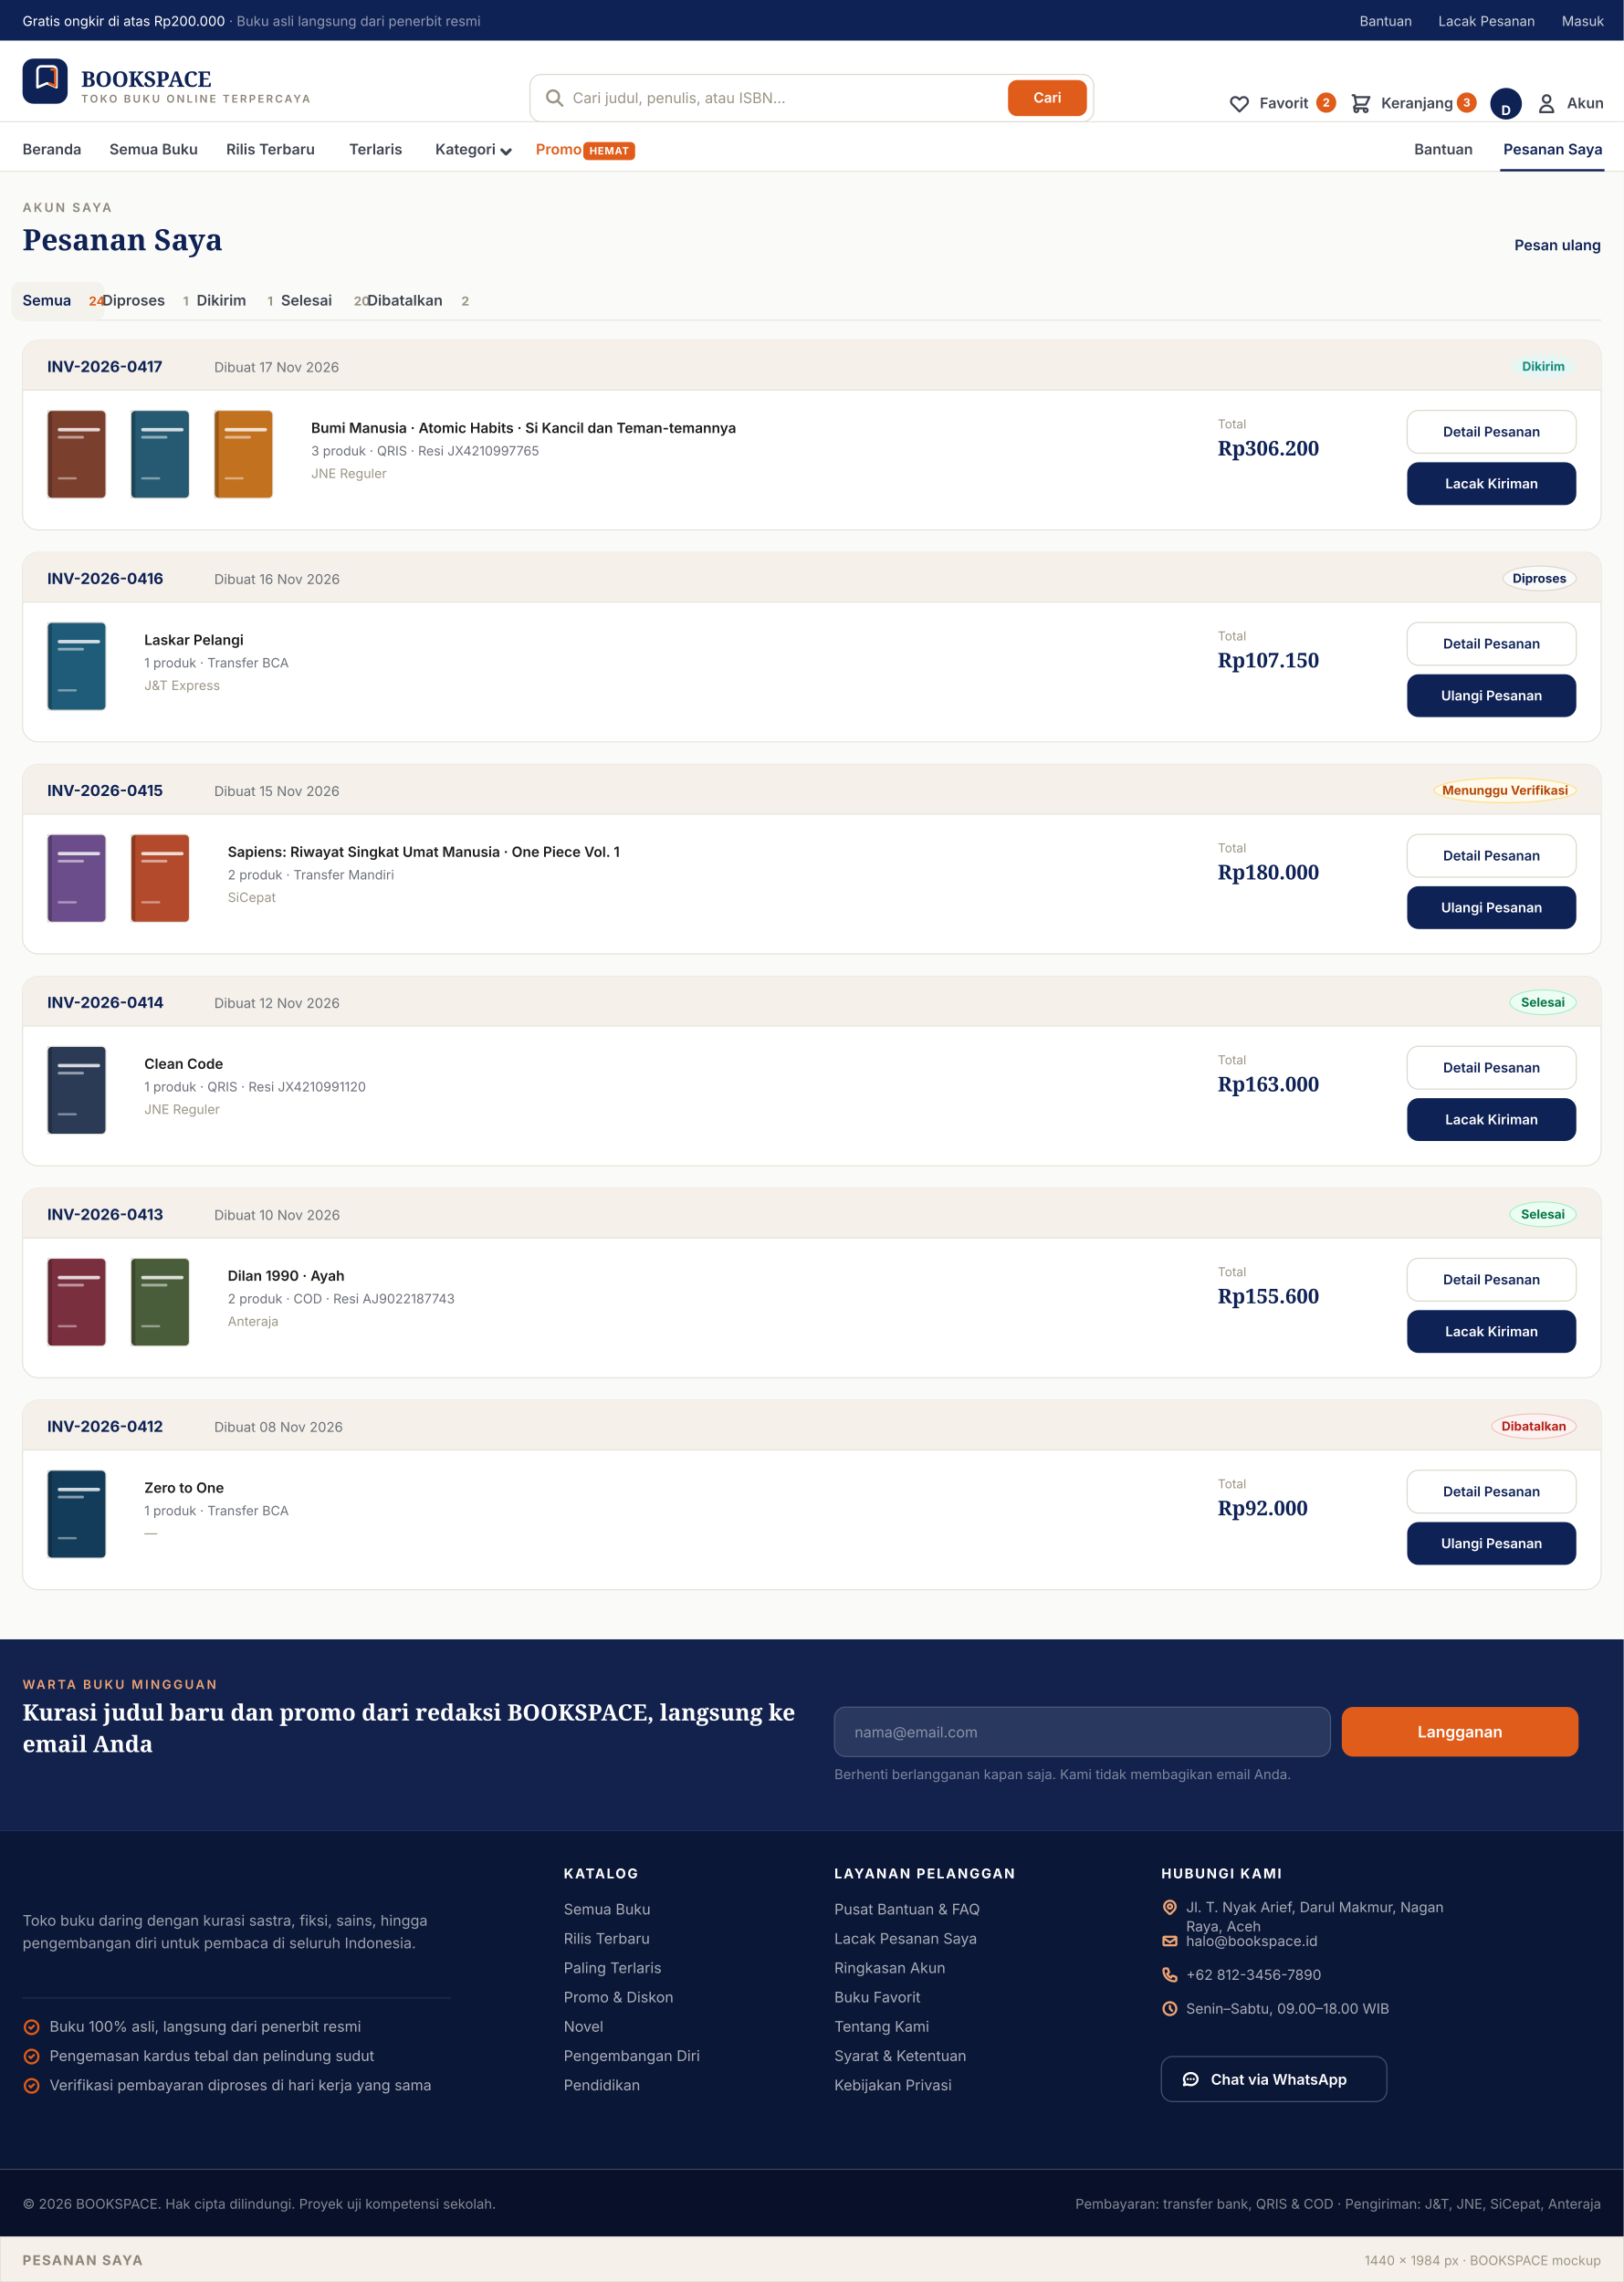
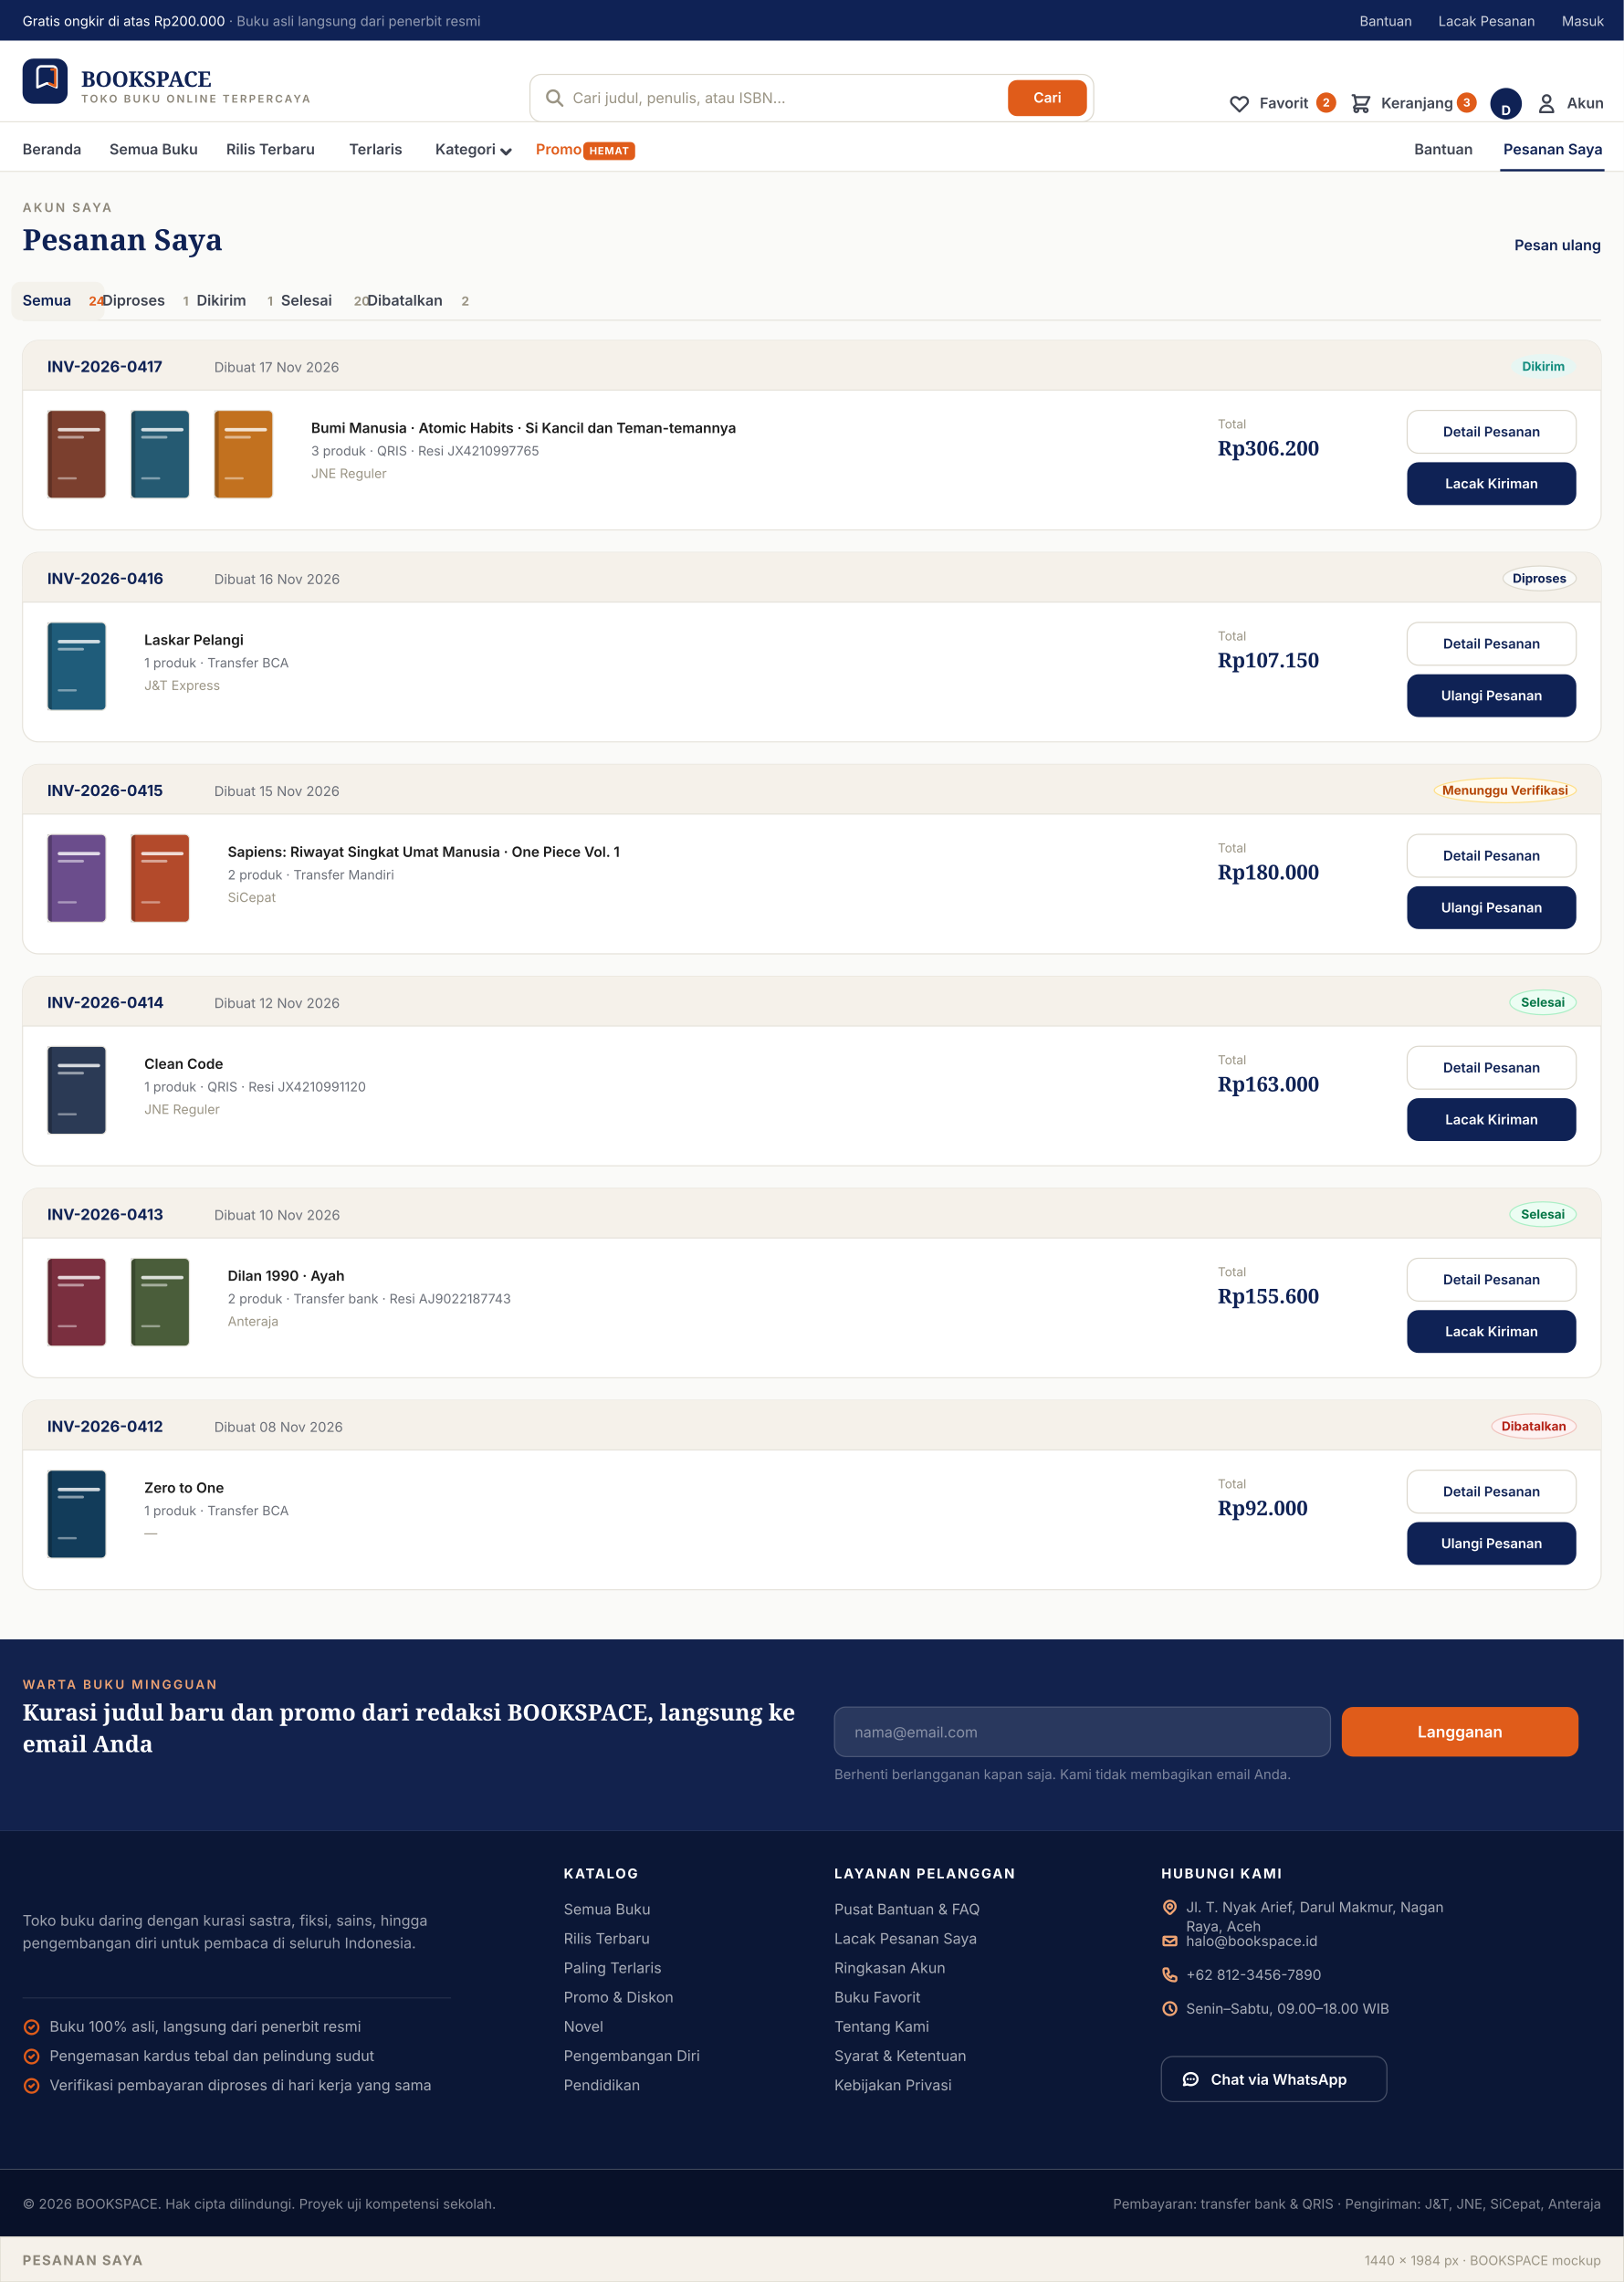
<svg xmlns="http://www.w3.org/2000/svg" id="09 Pesanan Saya" width="1440" height="2024" viewBox="0 0 1440 2024">
  <rect x="0" y="0" width="1440" height="1984" rx="0" fill="#fafaf8" />
  <g>
    <rect x="0" y="0" width="1440" height="152" rx="0" fill="#ffffff" />
    <rect x="0" y="0" width="1440" height="36" rx="0" fill="#0f2255" />
    <text x="20" y="23" font-family="Inter, Helvetica, Arial, sans-serif" font-size="12" font-weight="400" text-anchor="start" fill="#ffffff">Gratis ongkir di atas Rp200.000</text>
    <text x="203.08" y="23" font-family="Inter, Helvetica, Arial, sans-serif" font-size="12" font-weight="400" text-anchor="start" fill="rgba(255,255,255,.55)">· Buku asli langsung dari penerbit resmi</text>
    <text x="1385.2" y="23" font-family="Inter, Helvetica, Arial, sans-serif" font-size="12" font-weight="400" text-anchor="start" fill="rgba(255,255,255,.8)">Masuk</text>
    <text x="1275.68" y="23" font-family="Inter, Helvetica, Arial, sans-serif" font-size="12" font-weight="400" text-anchor="start" fill="rgba(255,255,255,.8)">Lacak Pesanan</text>
    <text x="1205.88" y="23" font-family="Inter, Helvetica, Arial, sans-serif" font-size="12" font-weight="400" text-anchor="start" fill="rgba(255,255,255,.8)">Bantuan</text>
    <line x1="0" y1="108" x2="1440" y2="108" stroke="#e6e3db" stroke-width="1" />
    <rect x="20" y="52" width="40" height="40" rx="9.6" fill="#0f2255" />
    <path d="M6 5.5a3 3 0 013-3h9a3 3 0 013 3v13.5l-7.5-3.2L6 19V5.5z" fill="none" stroke="#ffffff" stroke-width="1.9" stroke-linecap="round" stroke-linejoin="round" transform="translate(26.4,56) scale(1.13)" />
    <path d="M17 5h3v13l-4.5-2" fill="none" stroke="#e05c1a" stroke-width="1.9" stroke-linecap="round" stroke-linejoin="round" transform="translate(26.4,56) scale(1.13)" />
    <text x="72" y="77" font-family="Lora, Georgia, serif" font-size="19" font-weight="700" letter-spacing="-0.3" text-anchor="start" fill="#0f2255">BOOKSPACE</text>
    <text x="72" y="91" font-family="Inter, Helvetica, Arial, sans-serif" font-size="9.5" font-weight="600" letter-spacing="1.7" text-anchor="start" fill="#8b8578">TOKO BUKU ONLINE TERPERCAYA</text>
    <rect x="470" y="66" width="500" height="42" rx="10" fill="#ffffff" stroke="#dcd8cd" stroke-width="1" />
    <g transform="translate(483,78) scale(0.75)">
      <path d="M21 21l-6-6m2-5a7 7 0 11-14 0 7 7 0 0114 0z" fill="none" stroke="#9a9484" stroke-width="2.67" stroke-linecap="round" stroke-linejoin="round" />
    </g>
    <text x="508" y="91.5" font-family="Inter, Helvetica, Arial, sans-serif" font-size="13" font-weight="400" text-anchor="start" fill="#9a9484">Cari judul, penulis, atau ISBN…</text>
    <rect x="894" y="71" width="70" height="32" rx="8" fill="#e05c1a" />
    <text x="929" y="91" font-family="Inter, Helvetica, Arial, sans-serif" font-size="12.5" font-weight="600" text-anchor="middle" fill="#ffffff">Cari</text>
    <g transform="translate(1361.73,82) scale(0.83)">
      <path d="M16 7a4 4 0 11-8 0 4 4 0 018 0zM12 14a7 7 0 00-7 7h14a7 7 0 00-7-7z" fill="none" stroke="#3f4451" stroke-width="2.28" stroke-linecap="round" stroke-linejoin="round" />
    </g>
    <text x="1389.73" y="96" font-family="Inter, Helvetica, Arial, sans-serif" font-size="13" font-weight="600" text-anchor="start" fill="#3f4451">Akun</text>
    <circle cx="1335.73" cy="92" r="14" fill="#0f2255" />
    <text x="1335.73" y="102.08" font-family="Inter, Helvetica, Arial, sans-serif" font-size="11.76" font-weight="700" text-anchor="middle" fill="#ffffff">D</text>
    <g transform="translate(1197.11,82) scale(0.83)">
      <path d="M3 3h2l.4 2M7 13h10l4-8H5.4M7 13L5.4 5M7 13l-2.293 2.293c-.63.63-.184 1.707.707 1.707H17m0 0a2 2 0 100 4 2 2 0 000-4zm-8 2a2 2 0 11-4 0 2 2 0 014 0z" fill="none" stroke="#3f4451" stroke-width="2.28" stroke-linecap="round" stroke-linejoin="round" />
    </g>
    <text x="1225.11" y="96" font-family="Inter, Helvetica, Arial, sans-serif" font-size="13" font-weight="600" text-anchor="start" fill="#3f4451">Keranjang</text>
    <rect x="1291.93" y="82" width="17.8" height="18" rx="9" fill="#e05c1a" />
    <text x="1300.83" y="94.5" font-family="Inter, Helvetica, Arial, sans-serif" font-size="10" font-weight="700" text-anchor="middle" fill="#ffffff">3</text>
    <g transform="translate(1089.32,82) scale(0.83)">
      <path d="M4.318 6.318a4.5 4.5 0 000 6.364L12 20.364l7.682-7.682a4.5 4.5 0 00-6.364-6.364L12 7.636l-1.318-1.318a4.5 4.5 0 00-6.364 0z" fill="none" stroke="#3f4451" stroke-width="2.28" stroke-linecap="round" stroke-linejoin="round" />
    </g>
    <text x="1117.32" y="96" font-family="Inter, Helvetica, Arial, sans-serif" font-size="13" font-weight="600" text-anchor="start" fill="#3f4451">Favorit</text>
    <rect x="1167.32" y="82" width="17.8" height="18" rx="9" fill="#e05c1a" />
    <text x="1176.22" y="94.5" font-family="Inter, Helvetica, Arial, sans-serif" font-size="10" font-weight="700" text-anchor="middle" fill="#ffffff">2</text>
    <line x1="0" y1="152" x2="1440" y2="152" stroke="#e6e3db" stroke-width="1" />
    <text x="20" y="137" font-family="Inter, Helvetica, Arial, sans-serif" font-size="13" font-weight="600" text-anchor="start" fill="#3f4451">Beranda</text>
    <text x="97.11" y="137" font-family="Inter, Helvetica, Arial, sans-serif" font-size="13" font-weight="600" text-anchor="start" fill="#3f4451">Semua Buku</text>
    <text x="200.73" y="137" font-family="Inter, Helvetica, Arial, sans-serif" font-size="13" font-weight="600" text-anchor="start" fill="#3f4451">Rilis Terbaru</text>
    <text x="309.59" y="137" font-family="Inter, Helvetica, Arial, sans-serif" font-size="13" font-weight="600" text-anchor="start" fill="#3f4451">Terlaris</text>
    <text x="386.16" y="137" font-family="Inter, Helvetica, Arial, sans-serif" font-size="13" font-weight="600" text-anchor="start" fill="#3f4451">Kategori</text>
    <g transform="translate(442.29,128) scale(0.54)">
      <path d="M19 9l-7 7-7-7" fill="none" stroke="#3f4451" stroke-width="4.8" stroke-linecap="round" stroke-linejoin="round" />
    </g>
    <text x="475.29" y="137" font-family="Inter, Helvetica, Arial, sans-serif" font-size="13" font-weight="600" text-anchor="start" fill="#e05c1a">Promo</text>
    <rect x="517.29" y="126" width="46" height="16" rx="4" fill="#e05c1a" />
    <text x="540.29" y="137" font-family="Inter, Helvetica, Arial, sans-serif" font-size="9" font-weight="700" letter-spacing="0.6" text-anchor="middle" fill="#ffffff">HEMAT</text>
    <text x="1333.48" y="137" font-family="Inter, Helvetica, Arial, sans-serif" font-size="13" font-weight="600" text-anchor="start" fill="#0f2255">Pesanan Saya</text>
    <rect x="1330.48" y="150" width="92.52" height="2" rx="0" fill="#0f2255" />
    <text x="1254.37" y="137" font-family="Inter, Helvetica, Arial, sans-serif" font-size="13" font-weight="600" text-anchor="start" fill="#3f4451">Bantuan</text>
    <text x="20" y="188" font-family="Inter, Helvetica, Arial, sans-serif" font-size="11" font-weight="600" letter-spacing="1.82" text-anchor="start" fill="#8b8578">AKUN SAYA</text>
    <text x="20" y="222" font-family="Lora, Georgia, serif" font-size="26" font-weight="700" text-anchor="start" fill="#0f2255">Pesanan Saya</text>
    <text x="1420" y="222" font-family="Inter, Helvetica, Arial, sans-serif" font-size="13" font-weight="600" text-anchor="end" fill="#0f2255">Pesan ulang</text>
    <line x1="20" y1="284" x2="1420" y2="284" stroke="#e6e3db" stroke-width="1" />
    <rect x="10" y="250" width="82.77" height="34" rx="8" fill="#f4f2ec" />
    <text x="20" y="271" font-family="Inter, Helvetica, Arial, sans-serif" font-size="13" font-weight="600" text-anchor="start" fill="#0f2255">Semua</text>
    <text x="78.77" y="271" font-family="Inter, Helvetica, Arial, sans-serif" font-size="11" font-weight="700" text-anchor="start" fill="#e05c1a">24</text>
    <text x="90.77" y="271" font-family="Inter, Helvetica, Arial, sans-serif" font-size="13" font-weight="600" text-anchor="start" fill="#3f4451">Diproses</text>
    <text x="162.45" y="271" font-family="Inter, Helvetica, Arial, sans-serif" font-size="11" font-weight="700" text-anchor="start" fill="#9a9484">1</text>
    <text x="174.45" y="271" font-family="Inter, Helvetica, Arial, sans-serif" font-size="13" font-weight="600" text-anchor="start" fill="#3f4451">Dikirim</text>
    <text x="237.26" y="271" font-family="Inter, Helvetica, Arial, sans-serif" font-size="11" font-weight="700" text-anchor="start" fill="#9a9484">1</text>
    <text x="249.26" y="271" font-family="Inter, Helvetica, Arial, sans-serif" font-size="13" font-weight="600" text-anchor="start" fill="#3f4451">Selesai</text>
    <text x="313.81" y="271" font-family="Inter, Helvetica, Arial, sans-serif" font-size="11" font-weight="700" text-anchor="start" fill="#9a9484">20</text>
    <text x="325.81" y="271" font-family="Inter, Helvetica, Arial, sans-serif" font-size="13" font-weight="600" text-anchor="start" fill="#3f4451">Dibatalkan</text>
    <text x="409.2" y="271" font-family="Inter, Helvetica, Arial, sans-serif" font-size="11" font-weight="700" text-anchor="start" fill="#9a9484">2</text>
    <rect x="20" y="302" width="1400" height="168" rx="14" fill="#ffffff" stroke="#e6e3db" stroke-width="1" />
    <rect x="20" y="302" width="1400" height="44" rx="14" fill="#f5f1ea" />
    <rect x="20" y="332" width="1400" height="14" rx="0" fill="#f5f1ea" />
    <line x1="20" y1="346" x2="1420" y2="346" stroke="#e6e3db" stroke-width="1" />
    <text x="42" y="330" font-family="Inter, Helvetica, Arial, sans-serif" font-size="13.5" font-weight="700" text-anchor="start" fill="#0f2255">INV-2026-0417</text>
    <text x="190" y="330" font-family="Inter, Helvetica, Arial, sans-serif" font-size="12" font-weight="400" text-anchor="start" fill="#6b6f78">Dibuat 17 Nov 2026</text>
    <rect x="1340" y="314" width="58" height="22" rx="999" fill="#e7f6f3" />
    <text x="1369" y="328.85" font-family="Inter, Helvetica, Arial, sans-serif" font-size="11" font-weight="700" text-anchor="middle" fill="#128c7e">Dikirim</text>
    <rect x="42" y="364" width="52" height="78" rx="4" fill="#7b3f2e" />
    <rect x="42" y="364" width="4" height="78" rx="0" fill="rgba(0,0,0,.22)" />
    <rect x="51.2" y="379.6" width="37.6" height="3" rx="1.5" fill="rgba(255,255,255,.8)" />
    <rect x="51.2" y="386.6" width="23.31" height="2.4" rx="1.2" fill="rgba(255,255,255,.5)" />
    <rect x="51.2" y="423.28" width="16.92" height="2" rx="1" fill="rgba(255,255,255,.42)" />
    <rect x="42" y="364" width="52" height="78" rx="4" fill="none" stroke="#e6e3db" stroke-width="1" />
    <rect x="116" y="364" width="52" height="78" rx="4" fill="#255a72" />
    <rect x="116" y="364" width="4" height="78" rx="0" fill="rgba(0,0,0,.22)" />
    <rect x="125.2" y="379.6" width="37.6" height="3" rx="1.5" fill="rgba(255,255,255,.8)" />
    <rect x="125.2" y="386.6" width="23.31" height="2.4" rx="1.2" fill="rgba(255,255,255,.5)" />
    <rect x="125.2" y="423.28" width="16.92" height="2" rx="1" fill="rgba(255,255,255,.42)" />
    <rect x="116" y="364" width="52" height="78" rx="4" fill="none" stroke="#e6e3db" stroke-width="1" />
    <rect x="190" y="364" width="52" height="78" rx="4" fill="#c2711f" />
    <rect x="190" y="364" width="4" height="78" rx="0" fill="rgba(0,0,0,.22)" />
    <rect x="199.2" y="379.6" width="37.6" height="3" rx="1.5" fill="rgba(255,255,255,.8)" />
    <rect x="199.2" y="386.6" width="23.31" height="2.4" rx="1.2" fill="rgba(255,255,255,.5)" />
    <rect x="199.2" y="423.28" width="16.92" height="2" rx="1" fill="rgba(255,255,255,.42)" />
    <rect x="190" y="364" width="52" height="78" rx="4" fill="none" stroke="#e6e3db" stroke-width="1" />
    <text x="276" y="384" font-family="Inter, Helvetica, Arial, sans-serif" font-size="12.5" font-weight="600" text-anchor="start" fill="#1c1c1c">Bumi Manusia · Atomic Habits · Si Kancil dan Teman-temannya</text>
    <text x="276" y="404" font-family="Inter, Helvetica, Arial, sans-serif" font-size="11.5" font-weight="400" text-anchor="start" fill="#6b6f78">3 produk · QRIS · Resi JX4210997765</text>
    <text x="276" y="424" font-family="Inter, Helvetica, Arial, sans-serif" font-size="11.5" font-weight="400" text-anchor="start" fill="#9a9484">JNE Reguler</text>
    <text x="1080" y="380" font-family="Inter, Helvetica, Arial, sans-serif" font-size="11" font-weight="400" text-anchor="start" fill="#9a9484">Total</text>
    <text x="1080" y="404" font-family="Lora, Georgia, serif" font-size="18" font-weight="700" text-anchor="start" fill="#0f2255">Rp306.200</text>
    <rect x="1248" y="364" width="150" height="38" rx="10" fill="#ffffff" stroke="#dcd8cd" stroke-width="1" />
    <text x="1323" y="387.2" font-family="Inter, Helvetica, Arial, sans-serif" font-size="12" font-weight="600" text-anchor="middle" fill="#0f2255">Detail Pesanan</text>
    <rect x="1248" y="410" width="150" height="38" rx="10" fill="#0f2255" />
    <text x="1323" y="433.2" font-family="Inter, Helvetica, Arial, sans-serif" font-size="12" font-weight="600" text-anchor="middle" fill="#ffffff">Lacak Kiriman</text>
    <rect x="20" y="490" width="1400" height="168" rx="14" fill="#ffffff" stroke="#e6e3db" stroke-width="1" />
    <rect x="20" y="490" width="1400" height="44" rx="14" fill="#f5f1ea" />
    <rect x="20" y="520" width="1400" height="14" rx="0" fill="#f5f1ea" />
    <line x1="20" y1="534" x2="1420" y2="534" stroke="#e6e3db" stroke-width="1" />
    <text x="42" y="518" font-family="Inter, Helvetica, Arial, sans-serif" font-size="13.5" font-weight="700" text-anchor="start" fill="#0f2255">INV-2026-0416</text>
    <text x="190" y="518" font-family="Inter, Helvetica, Arial, sans-serif" font-size="12" font-weight="400" text-anchor="start" fill="#6b6f78">Dibuat 16 Nov 2026</text>
    <rect x="1333" y="502" width="65" height="22" rx="999" fill="#fafaf8" stroke="#dcd8cd" stroke-width="1" />
    <text x="1365.5" y="516.85" font-family="Inter, Helvetica, Arial, sans-serif" font-size="11" font-weight="700" text-anchor="middle" fill="#0f2255">Diproses</text>
    <rect x="42" y="552" width="52" height="78" rx="4" fill="#1f5c7a" />
    <rect x="42" y="552" width="4" height="78" rx="0" fill="rgba(0,0,0,.22)" />
    <rect x="51.2" y="567.6" width="37.6" height="3" rx="1.5" fill="rgba(255,255,255,.8)" />
    <rect x="51.2" y="574.6" width="23.31" height="2.4" rx="1.2" fill="rgba(255,255,255,.5)" />
    <rect x="51.2" y="611.28" width="16.92" height="2" rx="1" fill="rgba(255,255,255,.42)" />
    <rect x="42" y="552" width="52" height="78" rx="4" fill="none" stroke="#e6e3db" stroke-width="1" />
    <text x="128" y="572" font-family="Inter, Helvetica, Arial, sans-serif" font-size="12.5" font-weight="600" text-anchor="start" fill="#1c1c1c">Laskar Pelangi</text>
    <text x="128" y="592" font-family="Inter, Helvetica, Arial, sans-serif" font-size="11.5" font-weight="400" text-anchor="start" fill="#6b6f78">1 produk · Transfer BCA</text>
    <text x="128" y="612" font-family="Inter, Helvetica, Arial, sans-serif" font-size="11.5" font-weight="400" text-anchor="start" fill="#9a9484">J&amp;T Express</text>
    <text x="1080" y="568" font-family="Inter, Helvetica, Arial, sans-serif" font-size="11" font-weight="400" text-anchor="start" fill="#9a9484">Total</text>
    <text x="1080" y="592" font-family="Lora, Georgia, serif" font-size="18" font-weight="700" text-anchor="start" fill="#0f2255">Rp107.150</text>
    <rect x="1248" y="552" width="150" height="38" rx="10" fill="#ffffff" stroke="#dcd8cd" stroke-width="1" />
    <text x="1323" y="575.2" font-family="Inter, Helvetica, Arial, sans-serif" font-size="12" font-weight="600" text-anchor="middle" fill="#0f2255">Detail Pesanan</text>
    <rect x="1248" y="598" width="150" height="38" rx="10" fill="#0f2255" />
    <text x="1323" y="621.2" font-family="Inter, Helvetica, Arial, sans-serif" font-size="12" font-weight="600" text-anchor="middle" fill="#ffffff">Ulangi Pesanan</text>
    <rect x="20" y="678" width="1400" height="168" rx="14" fill="#ffffff" stroke="#e6e3db" stroke-width="1" />
    <rect x="20" y="678" width="1400" height="44" rx="14" fill="#f5f1ea" />
    <rect x="20" y="708" width="1400" height="14" rx="0" fill="#f5f1ea" />
    <line x1="20" y1="722" x2="1420" y2="722" stroke="#e6e3db" stroke-width="1" />
    <text x="42" y="706" font-family="Inter, Helvetica, Arial, sans-serif" font-size="13.5" font-weight="700" text-anchor="start" fill="#0f2255">INV-2026-0415</text>
    <text x="190" y="706" font-family="Inter, Helvetica, Arial, sans-serif" font-size="12" font-weight="400" text-anchor="start" fill="#6b6f78">Dibuat 15 Nov 2026</text>
    <rect x="1272" y="690" width="126" height="22" rx="999" fill="#fffaeb" stroke="#fedf89" stroke-width="1" />
    <text x="1335" y="704.85" font-family="Inter, Helvetica, Arial, sans-serif" font-size="11" font-weight="700" text-anchor="middle" fill="#b54708">Menunggu Verifikasi</text>
    <rect x="42" y="740" width="52" height="78" rx="4" fill="#6b4d8c" />
    <rect x="42" y="740" width="4" height="78" rx="0" fill="rgba(0,0,0,.22)" />
    <rect x="51.2" y="755.6" width="37.6" height="3" rx="1.5" fill="rgba(255,255,255,.8)" />
    <rect x="51.2" y="762.6" width="23.31" height="2.4" rx="1.2" fill="rgba(255,255,255,.5)" />
    <rect x="51.2" y="799.28" width="16.92" height="2" rx="1" fill="rgba(255,255,255,.42)" />
    <rect x="42" y="740" width="52" height="78" rx="4" fill="none" stroke="#e6e3db" stroke-width="1" />
    <rect x="116" y="740" width="52" height="78" rx="4" fill="#b34a2b" />
    <rect x="116" y="740" width="4" height="78" rx="0" fill="rgba(0,0,0,.22)" />
    <rect x="125.2" y="755.6" width="37.6" height="3" rx="1.5" fill="rgba(255,255,255,.8)" />
    <rect x="125.2" y="762.6" width="23.31" height="2.4" rx="1.2" fill="rgba(255,255,255,.5)" />
    <rect x="125.2" y="799.28" width="16.92" height="2" rx="1" fill="rgba(255,255,255,.42)" />
    <rect x="116" y="740" width="52" height="78" rx="4" fill="none" stroke="#e6e3db" stroke-width="1" />
    <text x="202" y="760" font-family="Inter, Helvetica, Arial, sans-serif" font-size="12.5" font-weight="600" text-anchor="start" fill="#1c1c1c">Sapiens: Riwayat Singkat Umat Manusia · One Piece Vol. 1</text>
    <text x="202" y="780" font-family="Inter, Helvetica, Arial, sans-serif" font-size="11.5" font-weight="400" text-anchor="start" fill="#6b6f78">2 produk · Transfer Mandiri</text>
    <text x="202" y="800" font-family="Inter, Helvetica, Arial, sans-serif" font-size="11.5" font-weight="400" text-anchor="start" fill="#9a9484">SiCepat</text>
    <text x="1080" y="756" font-family="Inter, Helvetica, Arial, sans-serif" font-size="11" font-weight="400" text-anchor="start" fill="#9a9484">Total</text>
    <text x="1080" y="780" font-family="Lora, Georgia, serif" font-size="18" font-weight="700" text-anchor="start" fill="#0f2255">Rp180.000</text>
    <rect x="1248" y="740" width="150" height="38" rx="10" fill="#ffffff" stroke="#dcd8cd" stroke-width="1" />
    <text x="1323" y="763.2" font-family="Inter, Helvetica, Arial, sans-serif" font-size="12" font-weight="600" text-anchor="middle" fill="#0f2255">Detail Pesanan</text>
    <rect x="1248" y="786" width="150" height="38" rx="10" fill="#0f2255" />
    <text x="1323" y="809.2" font-family="Inter, Helvetica, Arial, sans-serif" font-size="12" font-weight="600" text-anchor="middle" fill="#ffffff">Ulangi Pesanan</text>
    <rect x="20" y="866" width="1400" height="168" rx="14" fill="#ffffff" stroke="#e6e3db" stroke-width="1" />
    <rect x="20" y="866" width="1400" height="44" rx="14" fill="#f5f1ea" />
    <rect x="20" y="896" width="1400" height="14" rx="0" fill="#f5f1ea" />
    <line x1="20" y1="910" x2="1420" y2="910" stroke="#e6e3db" stroke-width="1" />
    <text x="42" y="894" font-family="Inter, Helvetica, Arial, sans-serif" font-size="13.5" font-weight="700" text-anchor="start" fill="#0f2255">INV-2026-0414</text>
    <text x="190" y="894" font-family="Inter, Helvetica, Arial, sans-serif" font-size="12" font-weight="400" text-anchor="start" fill="#6b6f78">Dibuat 12 Nov 2026</text>
    <rect x="1339" y="878" width="59" height="22" rx="999" fill="#ecfdf3" stroke="#abefc6" stroke-width="1" />
    <text x="1368.5" y="892.85" font-family="Inter, Helvetica, Arial, sans-serif" font-size="11" font-weight="700" text-anchor="middle" fill="#067647">Selesai</text>
    <rect x="42" y="928" width="52" height="78" rx="4" fill="#2b3a55" />
    <rect x="42" y="928" width="4" height="78" rx="0" fill="rgba(0,0,0,.22)" />
    <rect x="51.2" y="943.6" width="37.6" height="3" rx="1.5" fill="rgba(255,255,255,.8)" />
    <rect x="51.2" y="950.6" width="23.31" height="2.4" rx="1.2" fill="rgba(255,255,255,.5)" />
    <rect x="51.2" y="987.28" width="16.92" height="2" rx="1" fill="rgba(255,255,255,.42)" />
    <rect x="42" y="928" width="52" height="78" rx="4" fill="none" stroke="#e6e3db" stroke-width="1" />
    <text x="128" y="948" font-family="Inter, Helvetica, Arial, sans-serif" font-size="12.5" font-weight="600" text-anchor="start" fill="#1c1c1c">Clean Code</text>
    <text x="128" y="968" font-family="Inter, Helvetica, Arial, sans-serif" font-size="11.5" font-weight="400" text-anchor="start" fill="#6b6f78">1 produk · QRIS · Resi JX4210991120</text>
    <text x="128" y="988" font-family="Inter, Helvetica, Arial, sans-serif" font-size="11.5" font-weight="400" text-anchor="start" fill="#9a9484">JNE Reguler</text>
    <text x="1080" y="944" font-family="Inter, Helvetica, Arial, sans-serif" font-size="11" font-weight="400" text-anchor="start" fill="#9a9484">Total</text>
    <text x="1080" y="968" font-family="Lora, Georgia, serif" font-size="18" font-weight="700" text-anchor="start" fill="#0f2255">Rp163.000</text>
    <rect x="1248" y="928" width="150" height="38" rx="10" fill="#ffffff" stroke="#dcd8cd" stroke-width="1" />
    <text x="1323" y="951.2" font-family="Inter, Helvetica, Arial, sans-serif" font-size="12" font-weight="600" text-anchor="middle" fill="#0f2255">Detail Pesanan</text>
    <rect x="1248" y="974" width="150" height="38" rx="10" fill="#0f2255" />
    <text x="1323" y="997.2" font-family="Inter, Helvetica, Arial, sans-serif" font-size="12" font-weight="600" text-anchor="middle" fill="#ffffff">Lacak Kiriman</text>
    <rect x="20" y="1054" width="1400" height="168" rx="14" fill="#ffffff" stroke="#e6e3db" stroke-width="1" />
    <rect x="20" y="1054" width="1400" height="44" rx="14" fill="#f5f1ea" />
    <rect x="20" y="1084" width="1400" height="14" rx="0" fill="#f5f1ea" />
    <line x1="20" y1="1098" x2="1420" y2="1098" stroke="#e6e3db" stroke-width="1" />
    <text x="42" y="1082" font-family="Inter, Helvetica, Arial, sans-serif" font-size="13.5" font-weight="700" text-anchor="start" fill="#0f2255">INV-2026-0413</text>
    <text x="190" y="1082" font-family="Inter, Helvetica, Arial, sans-serif" font-size="12" font-weight="400" text-anchor="start" fill="#6b6f78">Dibuat 10 Nov 2026</text>
    <rect x="1339" y="1066" width="59" height="22" rx="999" fill="#ecfdf3" stroke="#abefc6" stroke-width="1" />
    <text x="1368.5" y="1080.85" font-family="Inter, Helvetica, Arial, sans-serif" font-size="11" font-weight="700" text-anchor="middle" fill="#067647">Selesai</text>
    <rect x="42" y="1116" width="52" height="78" rx="4" fill="#7a2f3f" />
    <rect x="42" y="1116" width="4" height="78" rx="0" fill="rgba(0,0,0,.22)" />
    <rect x="51.2" y="1131.6" width="37.6" height="3" rx="1.5" fill="rgba(255,255,255,.8)" />
    <rect x="51.2" y="1138.6" width="23.31" height="2.4" rx="1.2" fill="rgba(255,255,255,.5)" />
    <rect x="51.2" y="1175.28" width="16.92" height="2" rx="1" fill="rgba(255,255,255,.42)" />
    <rect x="42" y="1116" width="52" height="78" rx="4" fill="none" stroke="#e6e3db" stroke-width="1" />
    <rect x="116" y="1116" width="52" height="78" rx="4" fill="#4a5d3a" />
    <rect x="116" y="1116" width="4" height="78" rx="0" fill="rgba(0,0,0,.22)" />
    <rect x="125.2" y="1131.6" width="37.6" height="3" rx="1.5" fill="rgba(255,255,255,.8)" />
    <rect x="125.2" y="1138.6" width="23.31" height="2.4" rx="1.2" fill="rgba(255,255,255,.5)" />
    <rect x="125.2" y="1175.28" width="16.92" height="2" rx="1" fill="rgba(255,255,255,.42)" />
    <rect x="116" y="1116" width="52" height="78" rx="4" fill="none" stroke="#e6e3db" stroke-width="1" />
    <text x="202" y="1136" font-family="Inter, Helvetica, Arial, sans-serif" font-size="12.5" font-weight="600" text-anchor="start" fill="#1c1c1c">Dilan 1990 · Ayah</text>
-     <text x="202" y="1156" font-family="Inter, Helvetica, Arial, sans-serif" font-size="11.5" font-weight="400" text-anchor="start" fill="#6b6f78">2 produk · COD · Resi AJ9022187743</text>
+     <text x="202" y="1156" font-family="Inter, Helvetica, Arial, sans-serif" font-size="11.5" font-weight="400" text-anchor="start" fill="#6b6f78">2 produk · Transfer bank · Resi AJ9022187743</text>
    <text x="202" y="1176" font-family="Inter, Helvetica, Arial, sans-serif" font-size="11.5" font-weight="400" text-anchor="start" fill="#9a9484">Anteraja</text>
    <text x="1080" y="1132" font-family="Inter, Helvetica, Arial, sans-serif" font-size="11" font-weight="400" text-anchor="start" fill="#9a9484">Total</text>
    <text x="1080" y="1156" font-family="Lora, Georgia, serif" font-size="18" font-weight="700" text-anchor="start" fill="#0f2255">Rp155.600</text>
    <rect x="1248" y="1116" width="150" height="38" rx="10" fill="#ffffff" stroke="#dcd8cd" stroke-width="1" />
    <text x="1323" y="1139.2" font-family="Inter, Helvetica, Arial, sans-serif" font-size="12" font-weight="600" text-anchor="middle" fill="#0f2255">Detail Pesanan</text>
    <rect x="1248" y="1162" width="150" height="38" rx="10" fill="#0f2255" />
    <text x="1323" y="1185.2" font-family="Inter, Helvetica, Arial, sans-serif" font-size="12" font-weight="600" text-anchor="middle" fill="#ffffff">Lacak Kiriman</text>
    <rect x="20" y="1242" width="1400" height="168" rx="14" fill="#ffffff" stroke="#e6e3db" stroke-width="1" />
    <rect x="20" y="1242" width="1400" height="44" rx="14" fill="#f5f1ea" />
    <rect x="20" y="1272" width="1400" height="14" rx="0" fill="#f5f1ea" />
    <line x1="20" y1="1286" x2="1420" y2="1286" stroke="#e6e3db" stroke-width="1" />
    <text x="42" y="1270" font-family="Inter, Helvetica, Arial, sans-serif" font-size="13.5" font-weight="700" text-anchor="start" fill="#0f2255">INV-2026-0412</text>
    <text x="190" y="1270" font-family="Inter, Helvetica, Arial, sans-serif" font-size="12" font-weight="400" text-anchor="start" fill="#6b6f78">Dibuat 08 Nov 2026</text>
    <rect x="1323" y="1254" width="75" height="22" rx="999" fill="#fdf2f2" stroke="#f1c3bd" stroke-width="1" />
    <text x="1360.5" y="1268.85" font-family="Inter, Helvetica, Arial, sans-serif" font-size="11" font-weight="700" text-anchor="middle" fill="#b42318">Dibatalkan</text>
    <rect x="42" y="1304" width="52" height="78" rx="4" fill="#123c5a" />
    <rect x="42" y="1304" width="4" height="78" rx="0" fill="rgba(0,0,0,.22)" />
    <rect x="51.2" y="1319.6" width="37.6" height="3" rx="1.5" fill="rgba(255,255,255,.8)" />
    <rect x="51.2" y="1326.6" width="23.31" height="2.4" rx="1.2" fill="rgba(255,255,255,.5)" />
    <rect x="51.2" y="1363.28" width="16.92" height="2" rx="1" fill="rgba(255,255,255,.42)" />
    <rect x="42" y="1304" width="52" height="78" rx="4" fill="none" stroke="#e6e3db" stroke-width="1" />
    <text x="128" y="1324" font-family="Inter, Helvetica, Arial, sans-serif" font-size="12.5" font-weight="600" text-anchor="start" fill="#1c1c1c">Zero to One</text>
    <text x="128" y="1344" font-family="Inter, Helvetica, Arial, sans-serif" font-size="11.5" font-weight="400" text-anchor="start" fill="#6b6f78">1 produk · Transfer BCA</text>
    <text x="128" y="1364" font-family="Inter, Helvetica, Arial, sans-serif" font-size="11.5" font-weight="400" text-anchor="start" fill="#9a9484">—</text>
    <text x="1080" y="1320" font-family="Inter, Helvetica, Arial, sans-serif" font-size="11" font-weight="400" text-anchor="start" fill="#9a9484">Total</text>
    <text x="1080" y="1344" font-family="Lora, Georgia, serif" font-size="18" font-weight="700" text-anchor="start" fill="#0f2255">Rp92.000</text>
    <rect x="1248" y="1304" width="150" height="38" rx="10" fill="#ffffff" stroke="#dcd8cd" stroke-width="1" />
    <text x="1323" y="1327.2" font-family="Inter, Helvetica, Arial, sans-serif" font-size="12" font-weight="600" text-anchor="middle" fill="#0f2255">Detail Pesanan</text>
    <rect x="1248" y="1350" width="150" height="38" rx="10" fill="#0f2255" />
    <text x="1323" y="1373.2" font-family="Inter, Helvetica, Arial, sans-serif" font-size="12" font-weight="600" text-anchor="middle" fill="#ffffff">Ulangi Pesanan</text>
    <rect x="0" y="1454" width="1440" height="170" rx="0" fill="#12224d" />
    <text x="20" y="1498" font-family="Inter, Helvetica, Arial, sans-serif" font-size="11" font-weight="600" letter-spacing="1.82" text-anchor="start" fill="#f0a473">WARTA BUKU MINGGUAN</text>
    <text x="20" y="1526" font-family="Lora, Georgia, serif" font-size="20" font-weight="700" text-anchor="start" fill="#ffffff">Kurasi judul baru dan promo dari redaksi BOOKSPACE, langsung ke</text>
    <text x="20" y="1554" font-family="Lora, Georgia, serif" font-size="20" font-weight="700" text-anchor="start" fill="#ffffff">email Anda</text>
    <rect x="740" y="1514" width="440" height="44" rx="10" fill="rgba(255,255,255,.1)" stroke="rgba(255,255,255,.2)" stroke-width="1" />
    <text x="758" y="1541" font-family="Inter, Helvetica, Arial, sans-serif" font-size="13" font-weight="400" text-anchor="start" fill="rgba(255,255,255,.45)">nama@email.com</text>
    <rect x="1190" y="1514" width="210" height="44" rx="10" fill="#e05c1a" />
    <text x="1295" y="1541" font-family="Inter, Helvetica, Arial, sans-serif" font-size="14" font-weight="600" text-anchor="middle" fill="#ffffff">Langganan</text>
    <text x="740" y="1578" font-family="Inter, Helvetica, Arial, sans-serif" font-size="12" font-weight="400" text-anchor="start" fill="rgba(255,255,255,.45)">Berhenti berlangganan kapan saja. Kami tidak membagikan email Anda.</text>
    <rect x="0" y="1624" width="1440" height="300" rx="0" fill="#0b1736" />[object Object]<text x="20" y="1708" font-family="Inter, Helvetica, Arial, sans-serif" font-size="13" font-weight="400" text-anchor="start" fill="rgba(255,255,255,.6)">Toko buku daring dengan kurasi sastra, fiksi, sains, hingga</text>
    <text x="20" y="1728" font-family="Inter, Helvetica, Arial, sans-serif" font-size="13" font-weight="400" text-anchor="start" fill="rgba(255,255,255,.6)">pengembangan diri untuk pembaca di seluruh Indonesia.</text>
    <line x1="20" y1="1772" x2="400" y2="1772" stroke="rgba(255,255,255,.1)" stroke-width="1" />
    <g transform="translate(20,1790) scale(0.67)">
      <path d="M9 12l2 2 4-4m6 2a9 9 0 11-18 0 9 9 0 0118 0z" fill="none" stroke="#e05c1a" stroke-width="2.85" stroke-linecap="round" stroke-linejoin="round" />
    </g>
    <text x="44" y="1802" font-family="Inter, Helvetica, Arial, sans-serif" font-size="13" font-weight="400" text-anchor="start" fill="rgba(255,255,255,.65)">Buku 100% asli, langsung dari penerbit resmi</text>
    <g transform="translate(20,1816) scale(0.67)">
      <path d="M9 12l2 2 4-4m6 2a9 9 0 11-18 0 9 9 0 0118 0z" fill="none" stroke="#e05c1a" stroke-width="2.85" stroke-linecap="round" stroke-linejoin="round" />
    </g>
    <text x="44" y="1828" font-family="Inter, Helvetica, Arial, sans-serif" font-size="13" font-weight="400" text-anchor="start" fill="rgba(255,255,255,.65)">Pengemasan kardus tebal dan pelindung sudut</text>
    <g transform="translate(20,1842) scale(0.67)">
      <path d="M9 12l2 2 4-4m6 2a9 9 0 11-18 0 9 9 0 0118 0z" fill="none" stroke="#e05c1a" stroke-width="2.85" stroke-linecap="round" stroke-linejoin="round" />
    </g>
    <text x="44" y="1854" font-family="Inter, Helvetica, Arial, sans-serif" font-size="13" font-weight="400" text-anchor="start" fill="rgba(255,255,255,.65)">Verifikasi pembayaran diproses di hari kerja yang sama</text>
    <text x="500" y="1666" font-family="Inter, Helvetica, Arial, sans-serif" font-size="12" font-weight="700" letter-spacing="1.4" text-anchor="start" fill="#ffffff">KATALOG</text>
    <text x="500" y="1698" font-family="Inter, Helvetica, Arial, sans-serif" font-size="13" font-weight="400" text-anchor="start" fill="rgba(255,255,255,.65)">Semua Buku</text>
    <text x="500" y="1724" font-family="Inter, Helvetica, Arial, sans-serif" font-size="13" font-weight="400" text-anchor="start" fill="rgba(255,255,255,.65)">Rilis Terbaru</text>
    <text x="500" y="1750" font-family="Inter, Helvetica, Arial, sans-serif" font-size="13" font-weight="400" text-anchor="start" fill="rgba(255,255,255,.65)">Paling Terlaris</text>
    <text x="500" y="1776" font-family="Inter, Helvetica, Arial, sans-serif" font-size="13" font-weight="400" text-anchor="start" fill="rgba(255,255,255,.65)">Promo &amp; Diskon</text>
    <text x="500" y="1802" font-family="Inter, Helvetica, Arial, sans-serif" font-size="13" font-weight="400" text-anchor="start" fill="rgba(255,255,255,.65)">Novel</text>
    <text x="500" y="1828" font-family="Inter, Helvetica, Arial, sans-serif" font-size="13" font-weight="400" text-anchor="start" fill="rgba(255,255,255,.65)">Pengembangan Diri</text>
    <text x="500" y="1854" font-family="Inter, Helvetica, Arial, sans-serif" font-size="13" font-weight="400" text-anchor="start" fill="rgba(255,255,255,.65)">Pendidikan</text>
    <text x="740" y="1666" font-family="Inter, Helvetica, Arial, sans-serif" font-size="12" font-weight="700" letter-spacing="1.4" text-anchor="start" fill="#ffffff">LAYANAN PELANGGAN</text>
    <text x="740" y="1698" font-family="Inter, Helvetica, Arial, sans-serif" font-size="13" font-weight="400" text-anchor="start" fill="rgba(255,255,255,.65)">Pusat Bantuan &amp; FAQ</text>
    <text x="740" y="1724" font-family="Inter, Helvetica, Arial, sans-serif" font-size="13" font-weight="400" text-anchor="start" fill="rgba(255,255,255,.65)">Lacak Pesanan Saya</text>
    <text x="740" y="1750" font-family="Inter, Helvetica, Arial, sans-serif" font-size="13" font-weight="400" text-anchor="start" fill="rgba(255,255,255,.65)">Ringkasan Akun</text>
    <text x="740" y="1776" font-family="Inter, Helvetica, Arial, sans-serif" font-size="13" font-weight="400" text-anchor="start" fill="rgba(255,255,255,.65)">Buku Favorit</text>
    <text x="740" y="1802" font-family="Inter, Helvetica, Arial, sans-serif" font-size="13" font-weight="400" text-anchor="start" fill="rgba(255,255,255,.65)">Tentang Kami</text>
    <text x="740" y="1828" font-family="Inter, Helvetica, Arial, sans-serif" font-size="13" font-weight="400" text-anchor="start" fill="rgba(255,255,255,.65)">Syarat &amp; Ketentuan</text>
    <text x="740" y="1854" font-family="Inter, Helvetica, Arial, sans-serif" font-size="13" font-weight="400" text-anchor="start" fill="rgba(255,255,255,.65)">Kebijakan Privasi</text>
    <text x="1030" y="1666" font-family="Inter, Helvetica, Arial, sans-serif" font-size="12" font-weight="700" letter-spacing="1.4" text-anchor="start" fill="#ffffff">HUBUNGI KAMI</text>
    <g transform="translate(1030,1684) scale(0.63)">
      <path d="M17.657 16.657L13.414 20.9a1.998 1.998 0 01-2.827 0l-4.244-4.243a8 8 0 1111.314 0zM15 11a3 3 0 11-6 0 3 3 0 016 0z" fill="none" stroke="#f0a473" stroke-width="3.04" stroke-linecap="round" stroke-linejoin="round" />
    </g>
    <text x="1052" y="1696" font-family="Inter, Helvetica, Arial, sans-serif" font-size="12.5" font-weight="400" text-anchor="start" fill="rgba(255,255,255,.65)">Jl. T. Nyak Arief, Darul Makmur, Nagan</text>
    <text x="1052" y="1713" font-family="Inter, Helvetica, Arial, sans-serif" font-size="12.5" font-weight="400" text-anchor="start" fill="rgba(255,255,255,.65)">Raya, Aceh</text>
    <g transform="translate(1030,1714) scale(0.63)">
      <path d="M3 8l9 6 9-6M4 6h16a1 1 0 011 1v10a1 1 0 01-1 1H4a1 1 0 01-1-1V7a1 1 0 011-1z" fill="none" stroke="#f0a473" stroke-width="3.04" stroke-linecap="round" stroke-linejoin="round" />
    </g>
    <text x="1052" y="1726" font-family="Inter, Helvetica, Arial, sans-serif" font-size="12.5" font-weight="400" text-anchor="start" fill="rgba(255,255,255,.65)">halo@bookspace.id</text>
    <g transform="translate(1030,1744) scale(0.63)">
      <path d="M3 5a2 2 0 012-2h3.28a1 1 0 01.948.684l1.498 4.493a1 1 0 01-.502 1.21l-2.257 1.13a11.042 11.042 0 005.516 5.516l1.13-2.257a1 1 0 011.21-.502l4.493 1.498a1 1 0 01.684.949V19a2 2 0 01-2 2h-1C9.716 21 3 14.284 3 6V5z" fill="none" stroke="#f0a473" stroke-width="3.04" stroke-linecap="round" stroke-linejoin="round" />
    </g>
    <text x="1052" y="1756" font-family="Inter, Helvetica, Arial, sans-serif" font-size="12.5" font-weight="400" text-anchor="start" fill="rgba(255,255,255,.65)">+62 812-3456-7890</text>
    <g transform="translate(1030,1774) scale(0.63)">
      <path d="M12 8v4l3 3m6-3a9 9 0 11-18 0 9 9 0 0118 0z" fill="none" stroke="#f0a473" stroke-width="3.04" stroke-linecap="round" stroke-linejoin="round" />
    </g>
    <text x="1052" y="1786" font-family="Inter, Helvetica, Arial, sans-serif" font-size="12.5" font-weight="400" text-anchor="start" fill="rgba(255,255,255,.65)">Senin–Sabtu, 09.00–18.00 WIB</text>
    <rect x="1030" y="1824" width="200" height="40" rx="10" fill="none" stroke="rgba(255,255,255,.25)" stroke-width="1" />
    <g transform="translate(1048,1836) scale(0.67)">
      <path d="M8 12h.01M12 12h.01M16 12h.01M21 12c0 4.418-4.03 8-9 8a9.863 9.863 0 01-4.255-.949L3 20l1.395-3.72C3.512 15.042 3 13.574 3 12c0-4.418 4.03-8 9-8s9 3.582 9 8z" fill="none" stroke="#ffffff" stroke-width="2.85" stroke-linecap="round" stroke-linejoin="round" />
    </g>
    <text x="1074" y="1849" font-family="Inter, Helvetica, Arial, sans-serif" font-size="13" font-weight="600" text-anchor="start" fill="#ffffff">Chat via WhatsApp</text>
    <rect x="0" y="1924" width="1440" height="60" rx="0" fill="#081129" />
    <text x="20" y="1959" font-family="Inter, Helvetica, Arial, sans-serif" font-size="12" font-weight="400" text-anchor="start" fill="rgba(255,255,255,.5)">© 2026 BOOKSPACE. Hak cipta dilindungi. Proyek uji kompetensi sekolah.</text>
-     <text x="1420" y="1959" font-family="Inter, Helvetica, Arial, sans-serif" font-size="12" font-weight="400" text-anchor="end" fill="rgba(255,255,255,.5)">Pembayaran: transfer bank, QRIS &amp; COD · Pengiriman: J&amp;T, JNE, SiCepat, Anteraja</text>
+     <text x="1420" y="1959" font-family="Inter, Helvetica, Arial, sans-serif" font-size="12" font-weight="400" text-anchor="end" fill="rgba(255,255,255,.5)">Pembayaran: transfer bank &amp; QRIS · Pengiriman: J&amp;T, JNE, SiCepat, Anteraja</text>
  </g>
  <rect x="0" y="1984" width="1440" height="40" rx="0" fill="#f5f1ea" stroke="#dcd8cd" stroke-width="1" />
  <text x="20" y="2009" font-family="Inter, Helvetica, Arial, sans-serif" font-size="12" font-weight="700" letter-spacing="1.1" text-anchor="start" fill="#8b8578">PESANAN SAYA</text>
  <text x="1420" y="2009" font-family="Inter, Helvetica, Arial, sans-serif" font-size="11.5" font-weight="400" text-anchor="end" fill="#9a9484">1440 × 1984 px · BOOKSPACE mockup</text>
</svg>
